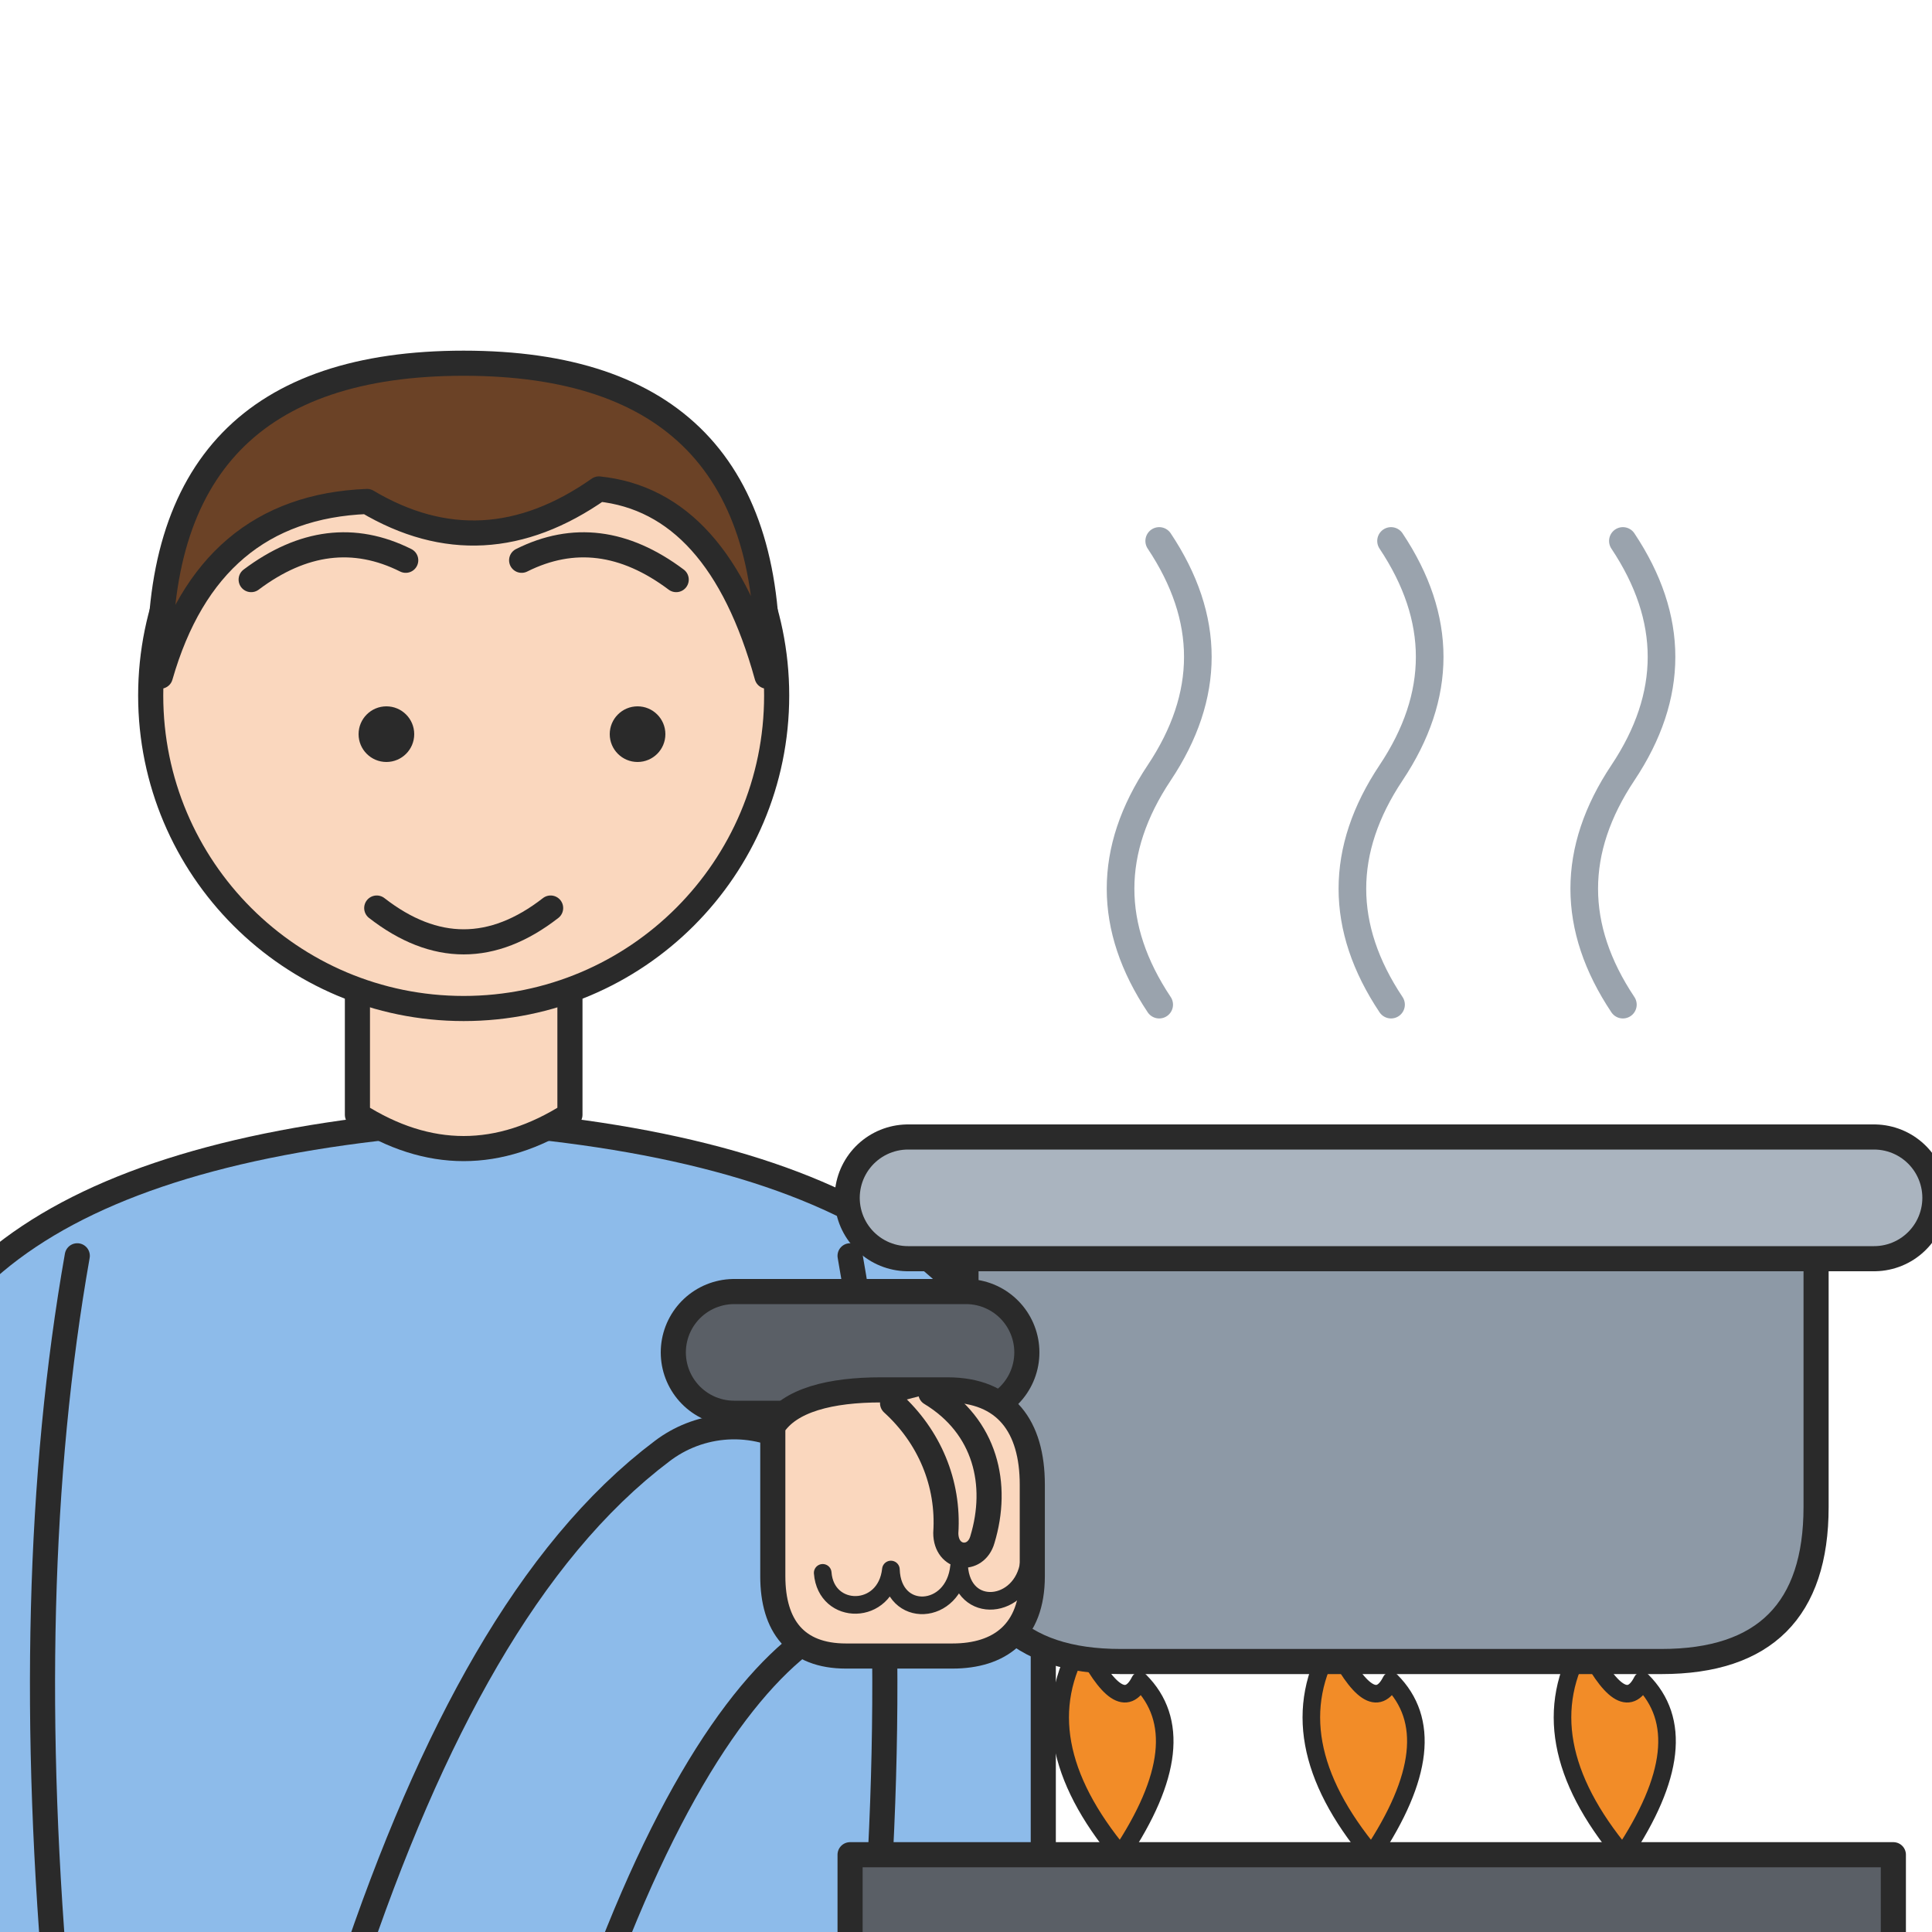
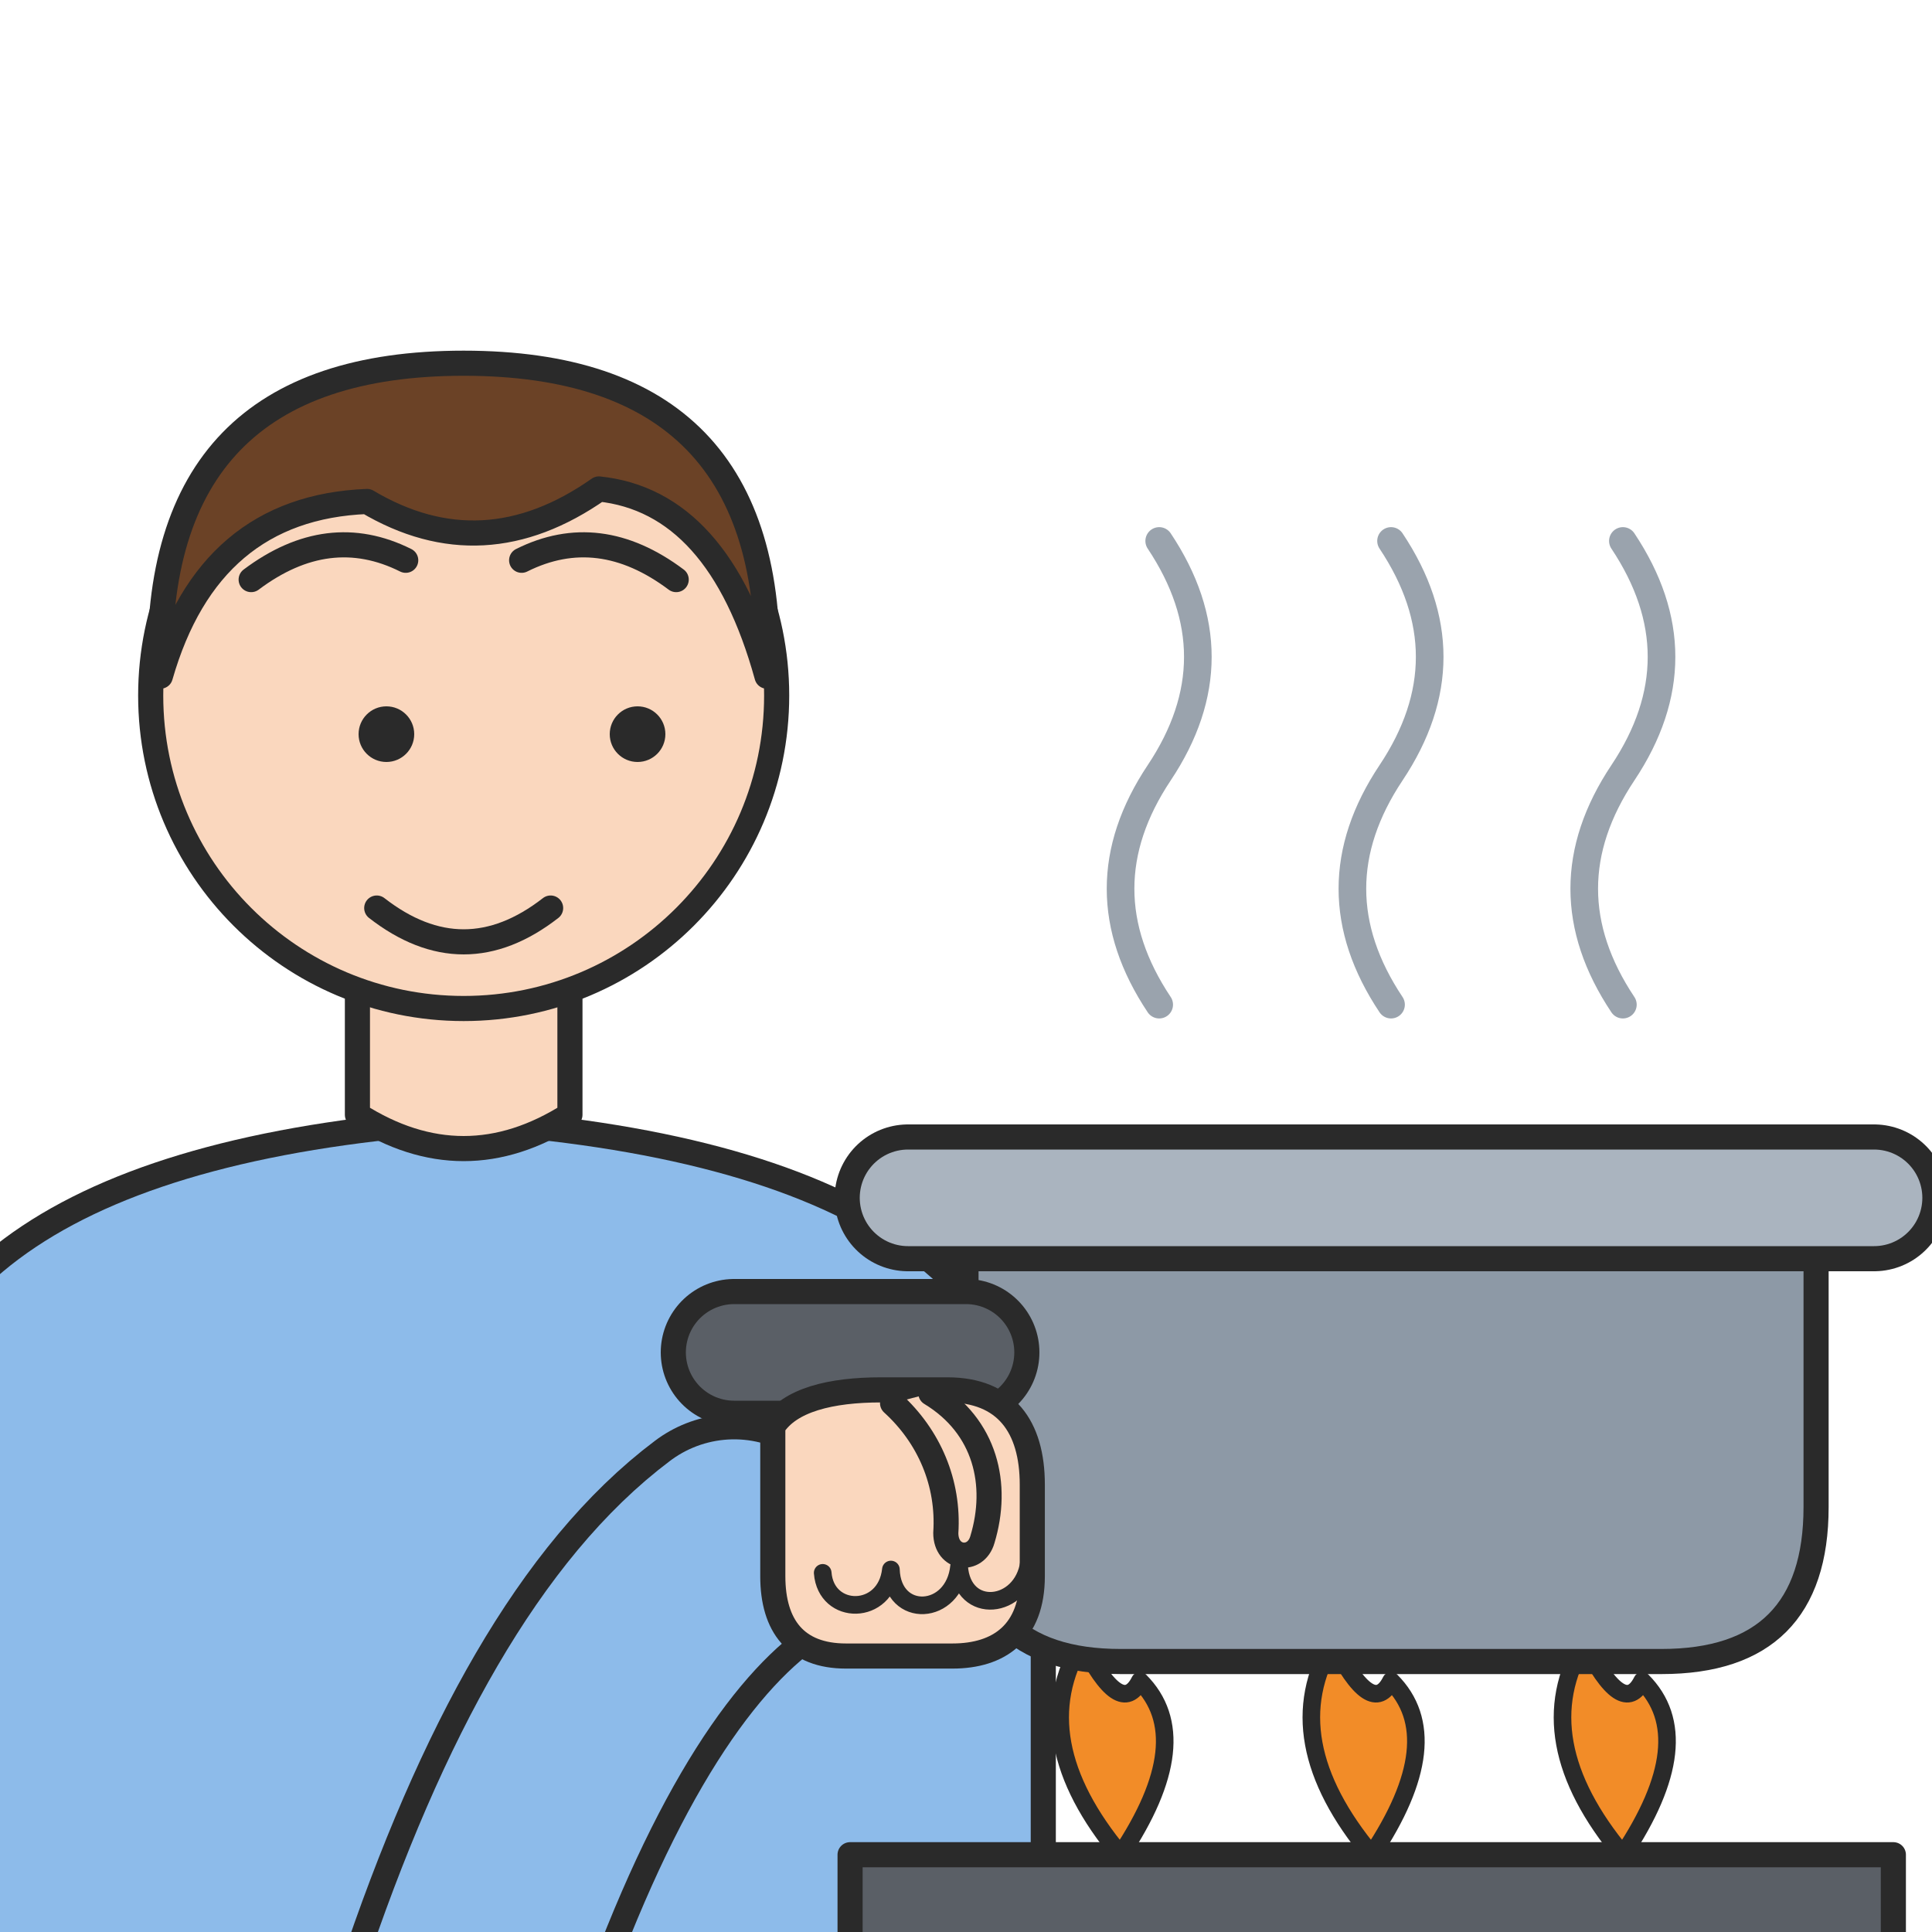
<svg xmlns="http://www.w3.org/2000/svg" viewBox="0 0 100 100" width="512" height="512" stroke-linecap="round" stroke-linejoin="round" role="img" aria-label="variť">
  <path d="M24 104 Q30 86 38 80" fill="none" stroke="#2A2A2A" stroke-width="13.6" />
  <path d="M-6 104 V78 Q-6 60 24 58 Q54 60 54 78 V104 Z" fill="#8DBBEA" stroke="#2A2A2A" stroke-width="1.3" />
-   <path d="M4 65 Q1 82 3 104 M44 65 Q47 82 45 104" fill="none" stroke="#2A2A2A" stroke-width="1.3" />
  <path d="M18.5 48.2 V57.7 Q24 61.2 29.5 57.7 V48.2" fill="#FAD7BE" stroke="#2A2A2A" stroke-width="1.3" />
  <circle cx="24" cy="36" r="16.2" fill="#FAD7BE" stroke="#2A2A2A" stroke-width="1.3" />
  <path d="M8.3 35 Q7.8 18.8 24 18.8 Q40.2 18.8 39.7 35 Q37.2 25.956 31 25.308 Q25 29.52 19 25.956 Q10.8 26.28 8.3 35 Z" fill="#6B4226" stroke="#2A2A2A" stroke-width="1.3" />
  <path d="M24 104 Q30 86 38 80" fill="none" stroke="#2A2A2A" stroke-width="13.6" />
  <path d="M24 104 Q30 86 38 80" fill="none" stroke="#8DBBEA" stroke-width="11" />
  <path d="M13 30 Q17 27 21 29" fill="none" stroke="#2A2A2A" stroke-width="1.3" />
  <path d="M27 29 Q31 27 35 30" fill="none" stroke="#2A2A2A" stroke-width="1.3" />
  <circle cx="20.0" cy="38.0" r="1.44" fill="#2A2A2A" stroke="#2A2A2A" stroke-width="0" />
  <circle cx="33.0" cy="38.0" r="1.44" fill="#2A2A2A" stroke="#2A2A2A" stroke-width="0" />
  <path d="M19.5 47 Q24 50.5 28.5 47" fill="none" stroke="#2A2A2A" stroke-width="1.3" />
  <path d="M44 96 H98 V104 H44 Z" fill="#5A5F66" stroke="#2A2A2A" stroke-width="1.3" />
  <path d="M58 96 Q53 90 56 85 Q58 89 59 87 Q62 90 58 96 Z" fill="#F28C28" stroke="#2A2A2A" stroke-width="0.91" />
  <path d="M71 96 Q66 90 69 85 Q71 89 72 87 Q75 90 71 96 Z" fill="#F28C28" stroke="#2A2A2A" stroke-width="0.91" />
  <path d="M84 96 Q79 90 82 85 Q84 89 85 87 Q88 90 84 96 Z" fill="#F28C28" stroke="#2A2A2A" stroke-width="0.91" />
  <path d="M50 62 H94 V78 Q94 86 86 86 H58 Q50 86 50 78 Z" fill="#8D99A6" stroke="#2A2A2A" stroke-width="1.3" />
  <path d="M47 62 H97" fill="none" stroke="#2A2A2A" stroke-width="7.6" />
  <path d="M47 62 H97" fill="none" stroke="#AAB4BF" stroke-width="5" />
  <path d="M50 70 H38" fill="none" stroke="#2A2A2A" stroke-width="7.6" />
  <path d="M50 70 H38" fill="none" stroke="#5A5F66" stroke-width="5" />
  <g transform="translate(40 79) rotate(90) scale(0.861 0.861)">
    <path d="M-6 0 C-7.6 -1 -8.2 -3.5 -8.2 -6.5 L-8.2 -10.5 C-8.2 -14 -6 -15.6 -2.5 -15.6 L3 -15.6 C6.4 -15.6 7.8 -13.6 7.8 -10.8 L7.8 -4.4 C7.8 -1.4 6 0 3 0 Z" fill="#FAD7BE" stroke="#2A2A2A" stroke-width="1.51" />
    <path d="M2.2 -15.4 C5 -15 5.4 -11.4 2.4 -11.2 M2.4 -11.2 C5.4 -10.9 5.6 -7.2 2.6 -7.1 M2.6 -7.1 C5.4 -6.8 5.4 -3.2 2.8 -3" fill="none" stroke="#2A2A2A" stroke-width="1.06" />
    <path d="M-8 -9.5 C-6 -12.8 -2.5 -13.6 0.8 -12.6 C2.2 -12.2 2 -10.4 0.4 -10.4 C-2.6 -10.6 -5.4 -9.4 -7.4 -7.2" fill="#FAD7BE" stroke="#2A2A2A" stroke-width="1.51" />
  </g>
  <path d="M60 52 Q56 46 60 40 Q64 34 60 28 M72 52 Q68 46 72 40 Q76 34 72 28 M84 52 Q80 46 84 40 Q88 34 84 28" fill="none" stroke="#9AA3AD" stroke-width="1.43" />
</svg>
